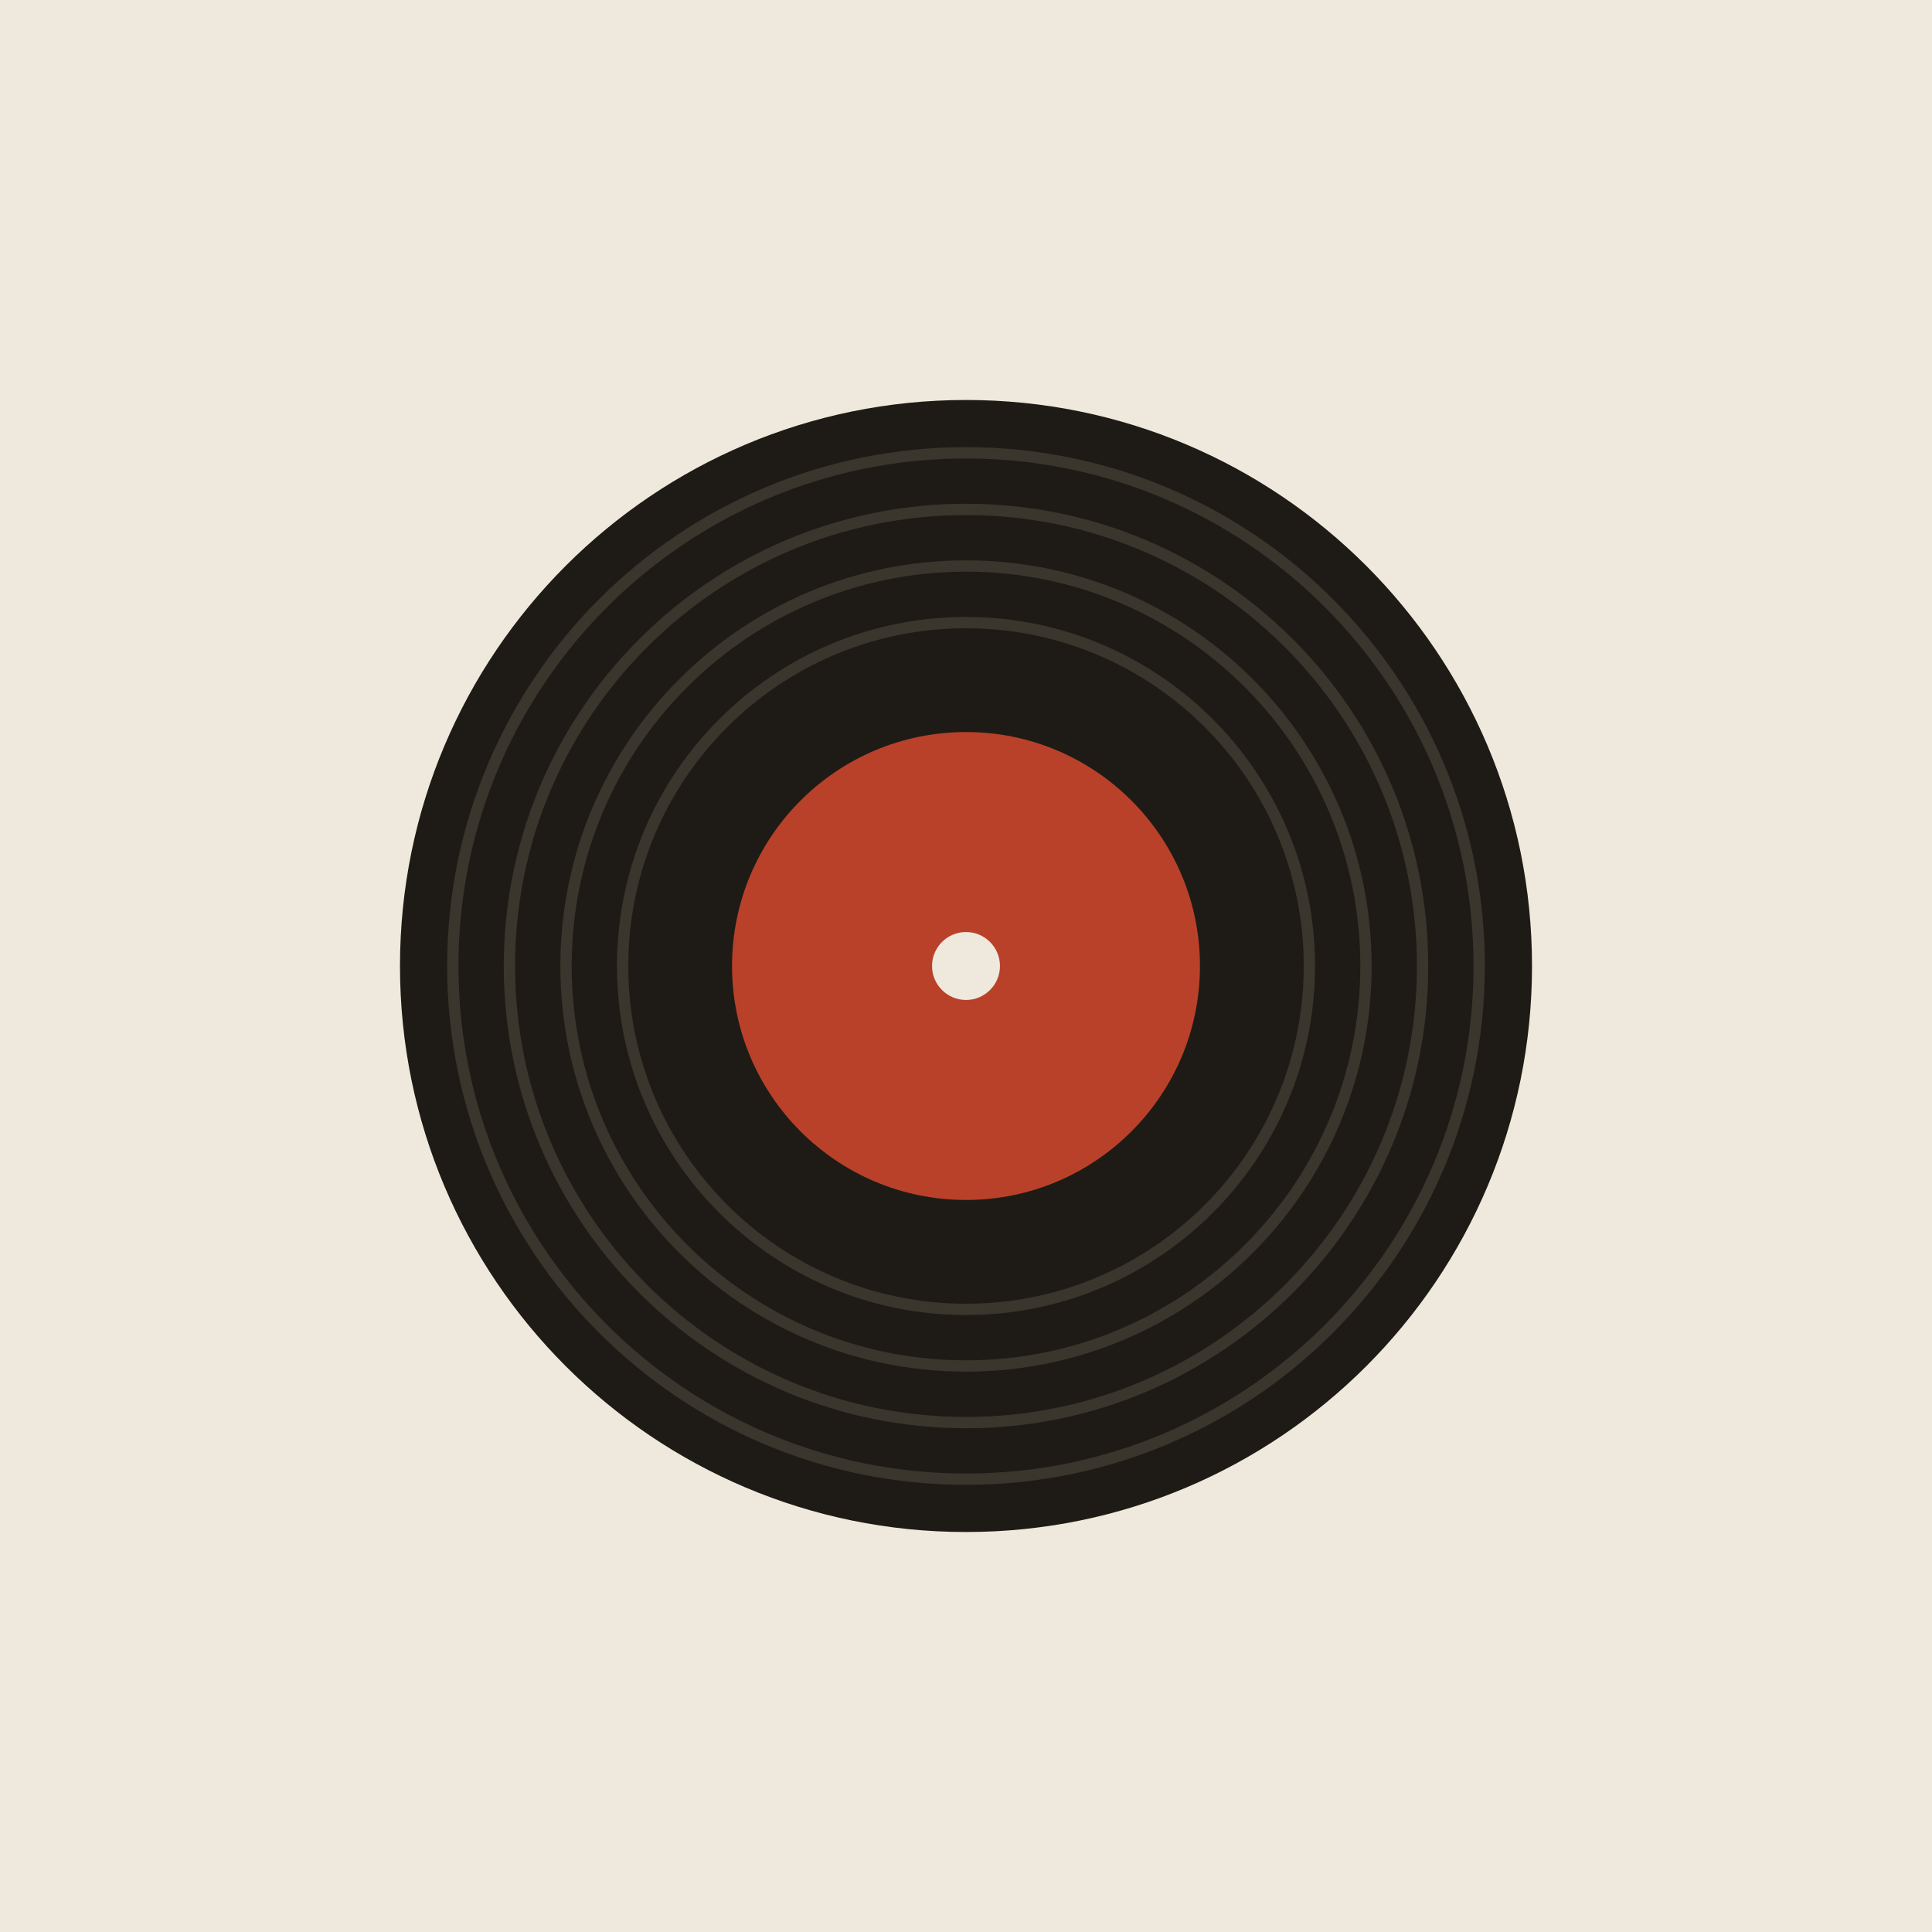
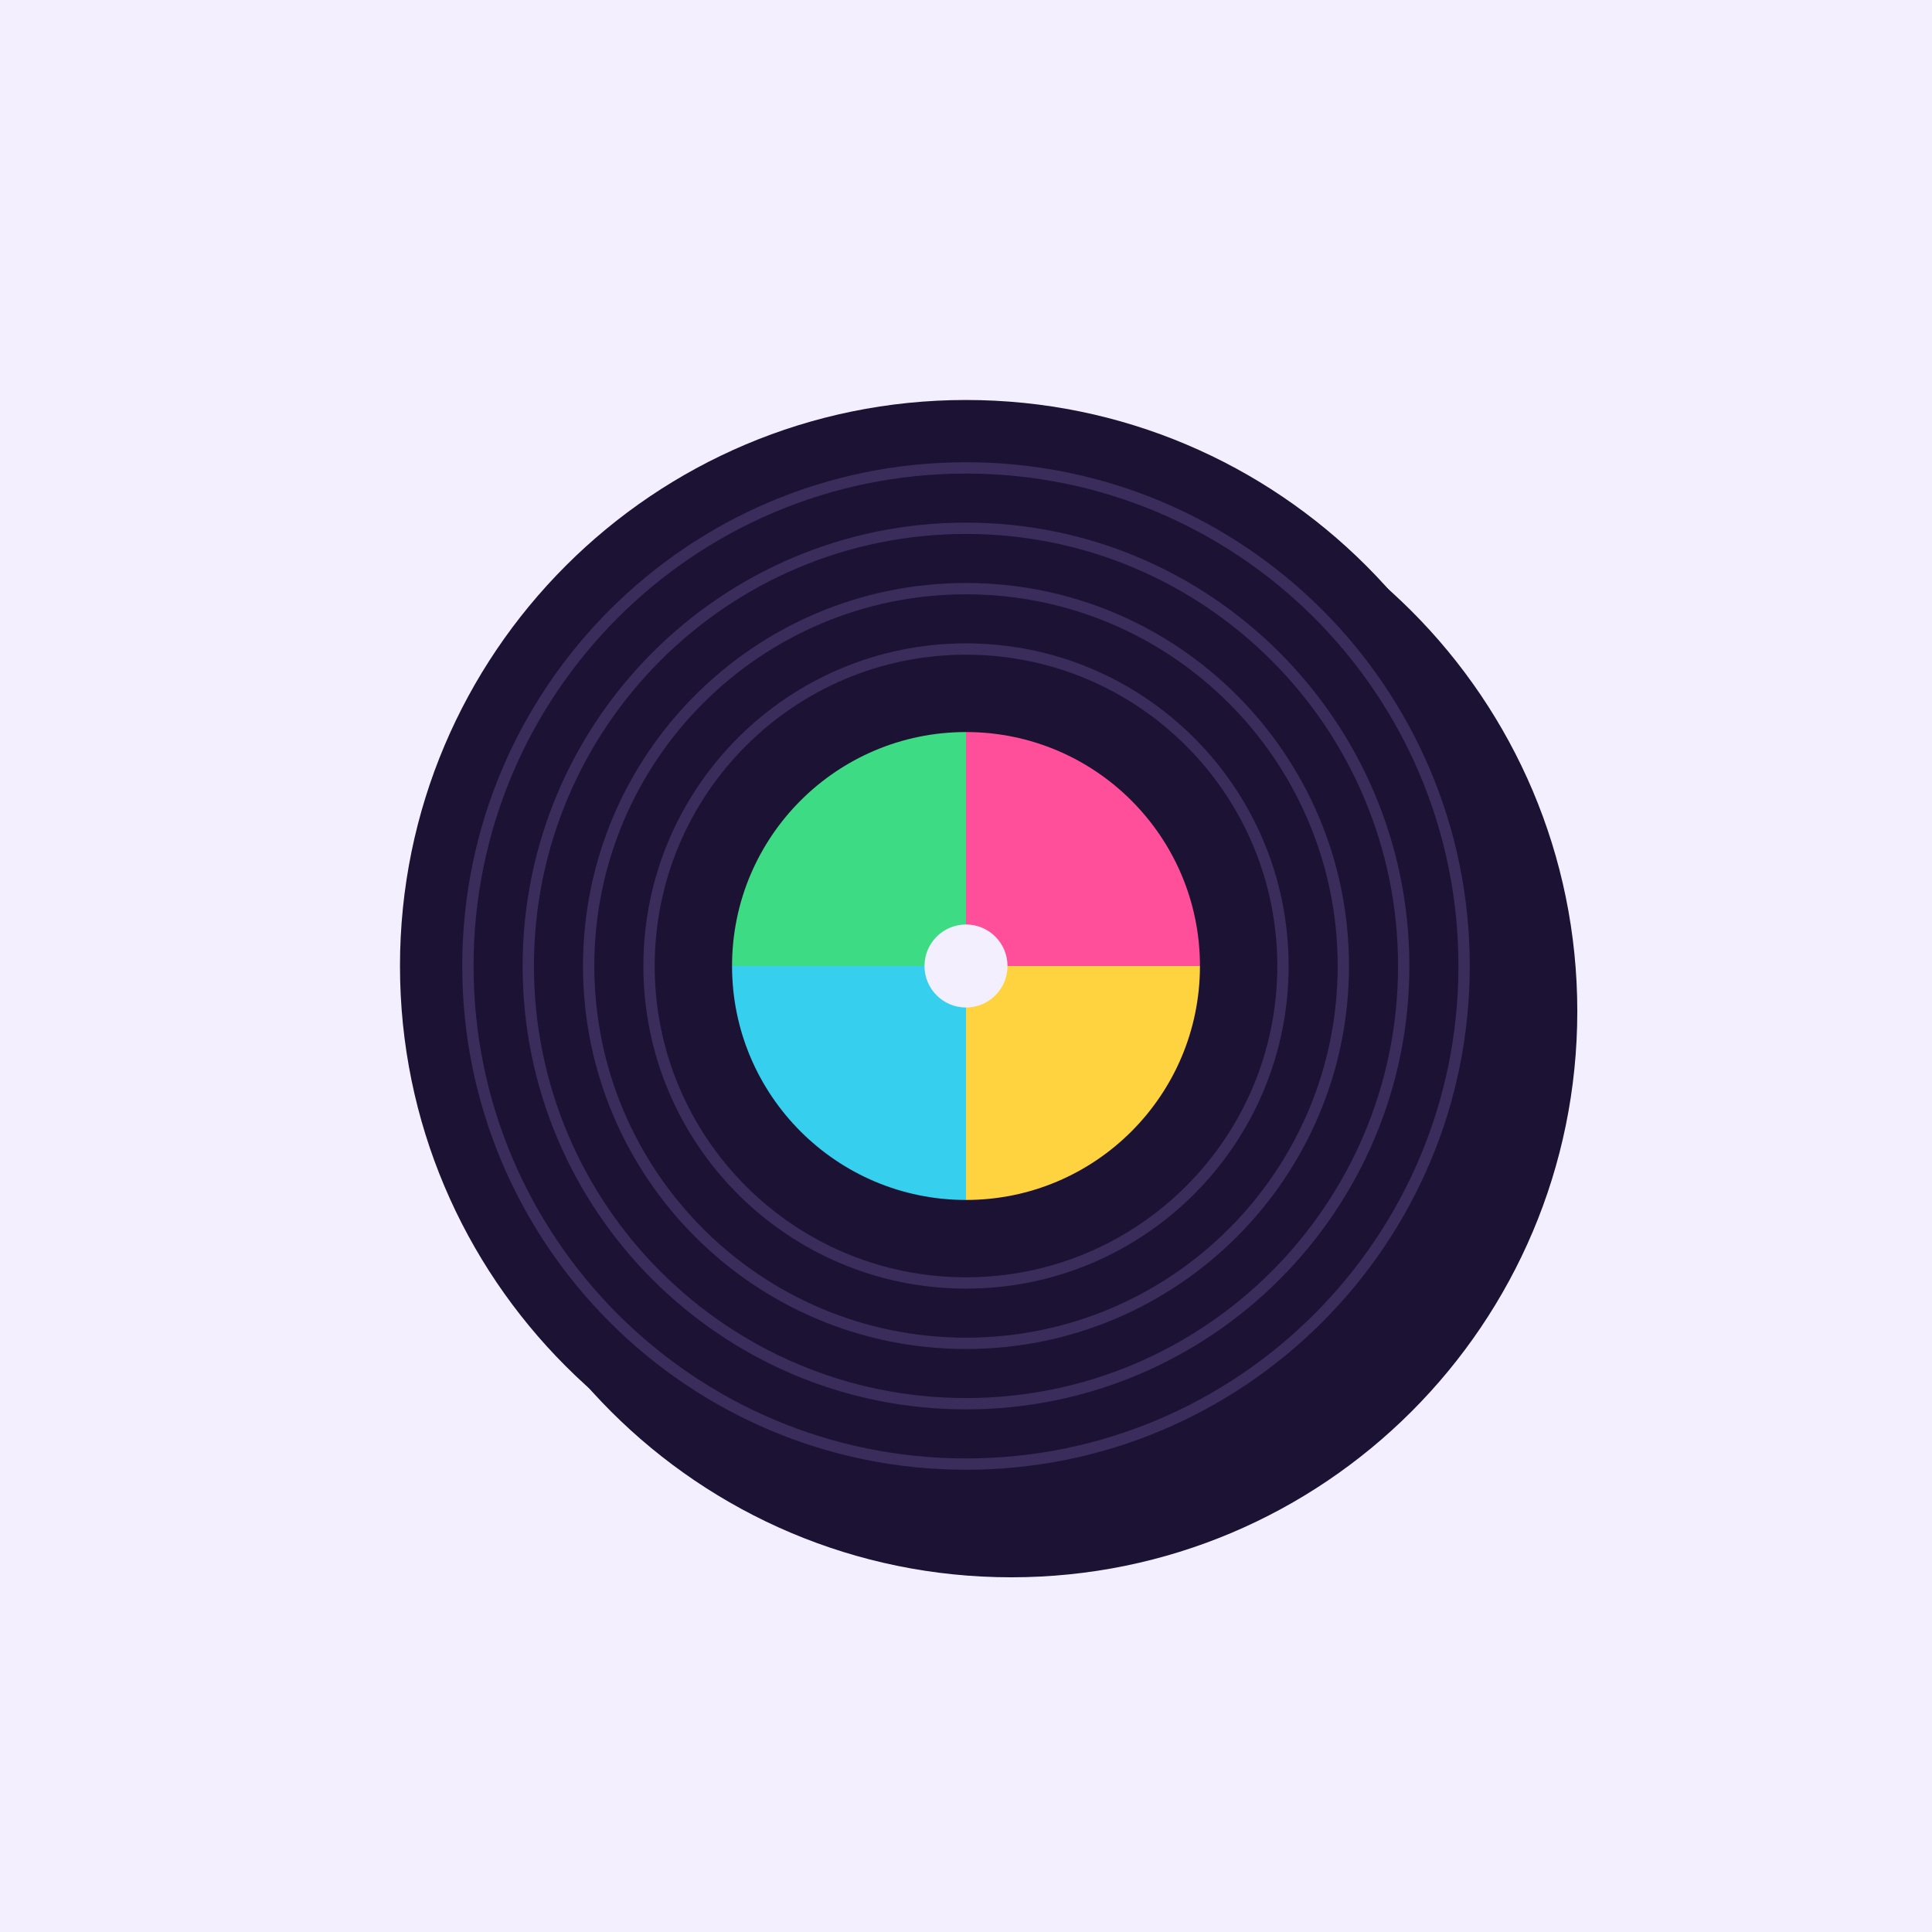
<svg xmlns="http://www.w3.org/2000/svg" viewBox="0 0 512 512">
-   <rect width="512" height="512" fill="#efe9dd" />
-   <circle cx="256" cy="256" r="150" fill="#1e1b16" />
-   <g fill="none" stroke="#3a352d" stroke-width="3">
-     <circle cx="256" cy="256" r="136" />
-     <circle cx="256" cy="256" r="121" />
-     <circle cx="256" cy="256" r="106" />
-     <circle cx="256" cy="256" r="91" />
+   <rect width="512" height="512" fill="#f4efff" />
+   <circle cx="268" cy="268" r="150" fill="#1c1233" />
+   <circle cx="256" cy="256" r="150" fill="#1c1233" />
+   <g fill="none" stroke="#3a2d5c" stroke-width="3">
+     <circle cx="256" cy="256" r="132" />
+     <circle cx="256" cy="256" r="116" />
+     <circle cx="256" cy="256" r="100" />
+     <circle cx="256" cy="256" r="84" />
  </g>
-   <circle cx="256" cy="256" r="62" fill="#b9412a" />
-   <circle cx="256" cy="256" r="9" fill="#efe9dd" />
+   <g transform="translate(256 256)">
+     <path d="M0 0L0 -62A62 62 0 0 1 62 0Z" fill="#ff4f9a" />
+     <path d="M0 0L62 0A62 62 0 0 1 0 62Z" fill="#ffd23f" />
+     <path d="M0 0L0 62A62 62 0 0 1 -62 0Z" fill="#36cfee" />
+     <path d="M0 0L-62 0A62 62 0 0 1 0 -62Z" fill="#3ddc84" />
+   </g>
+   <circle cx="256" cy="256" r="11" fill="#f4efff" />
</svg>
